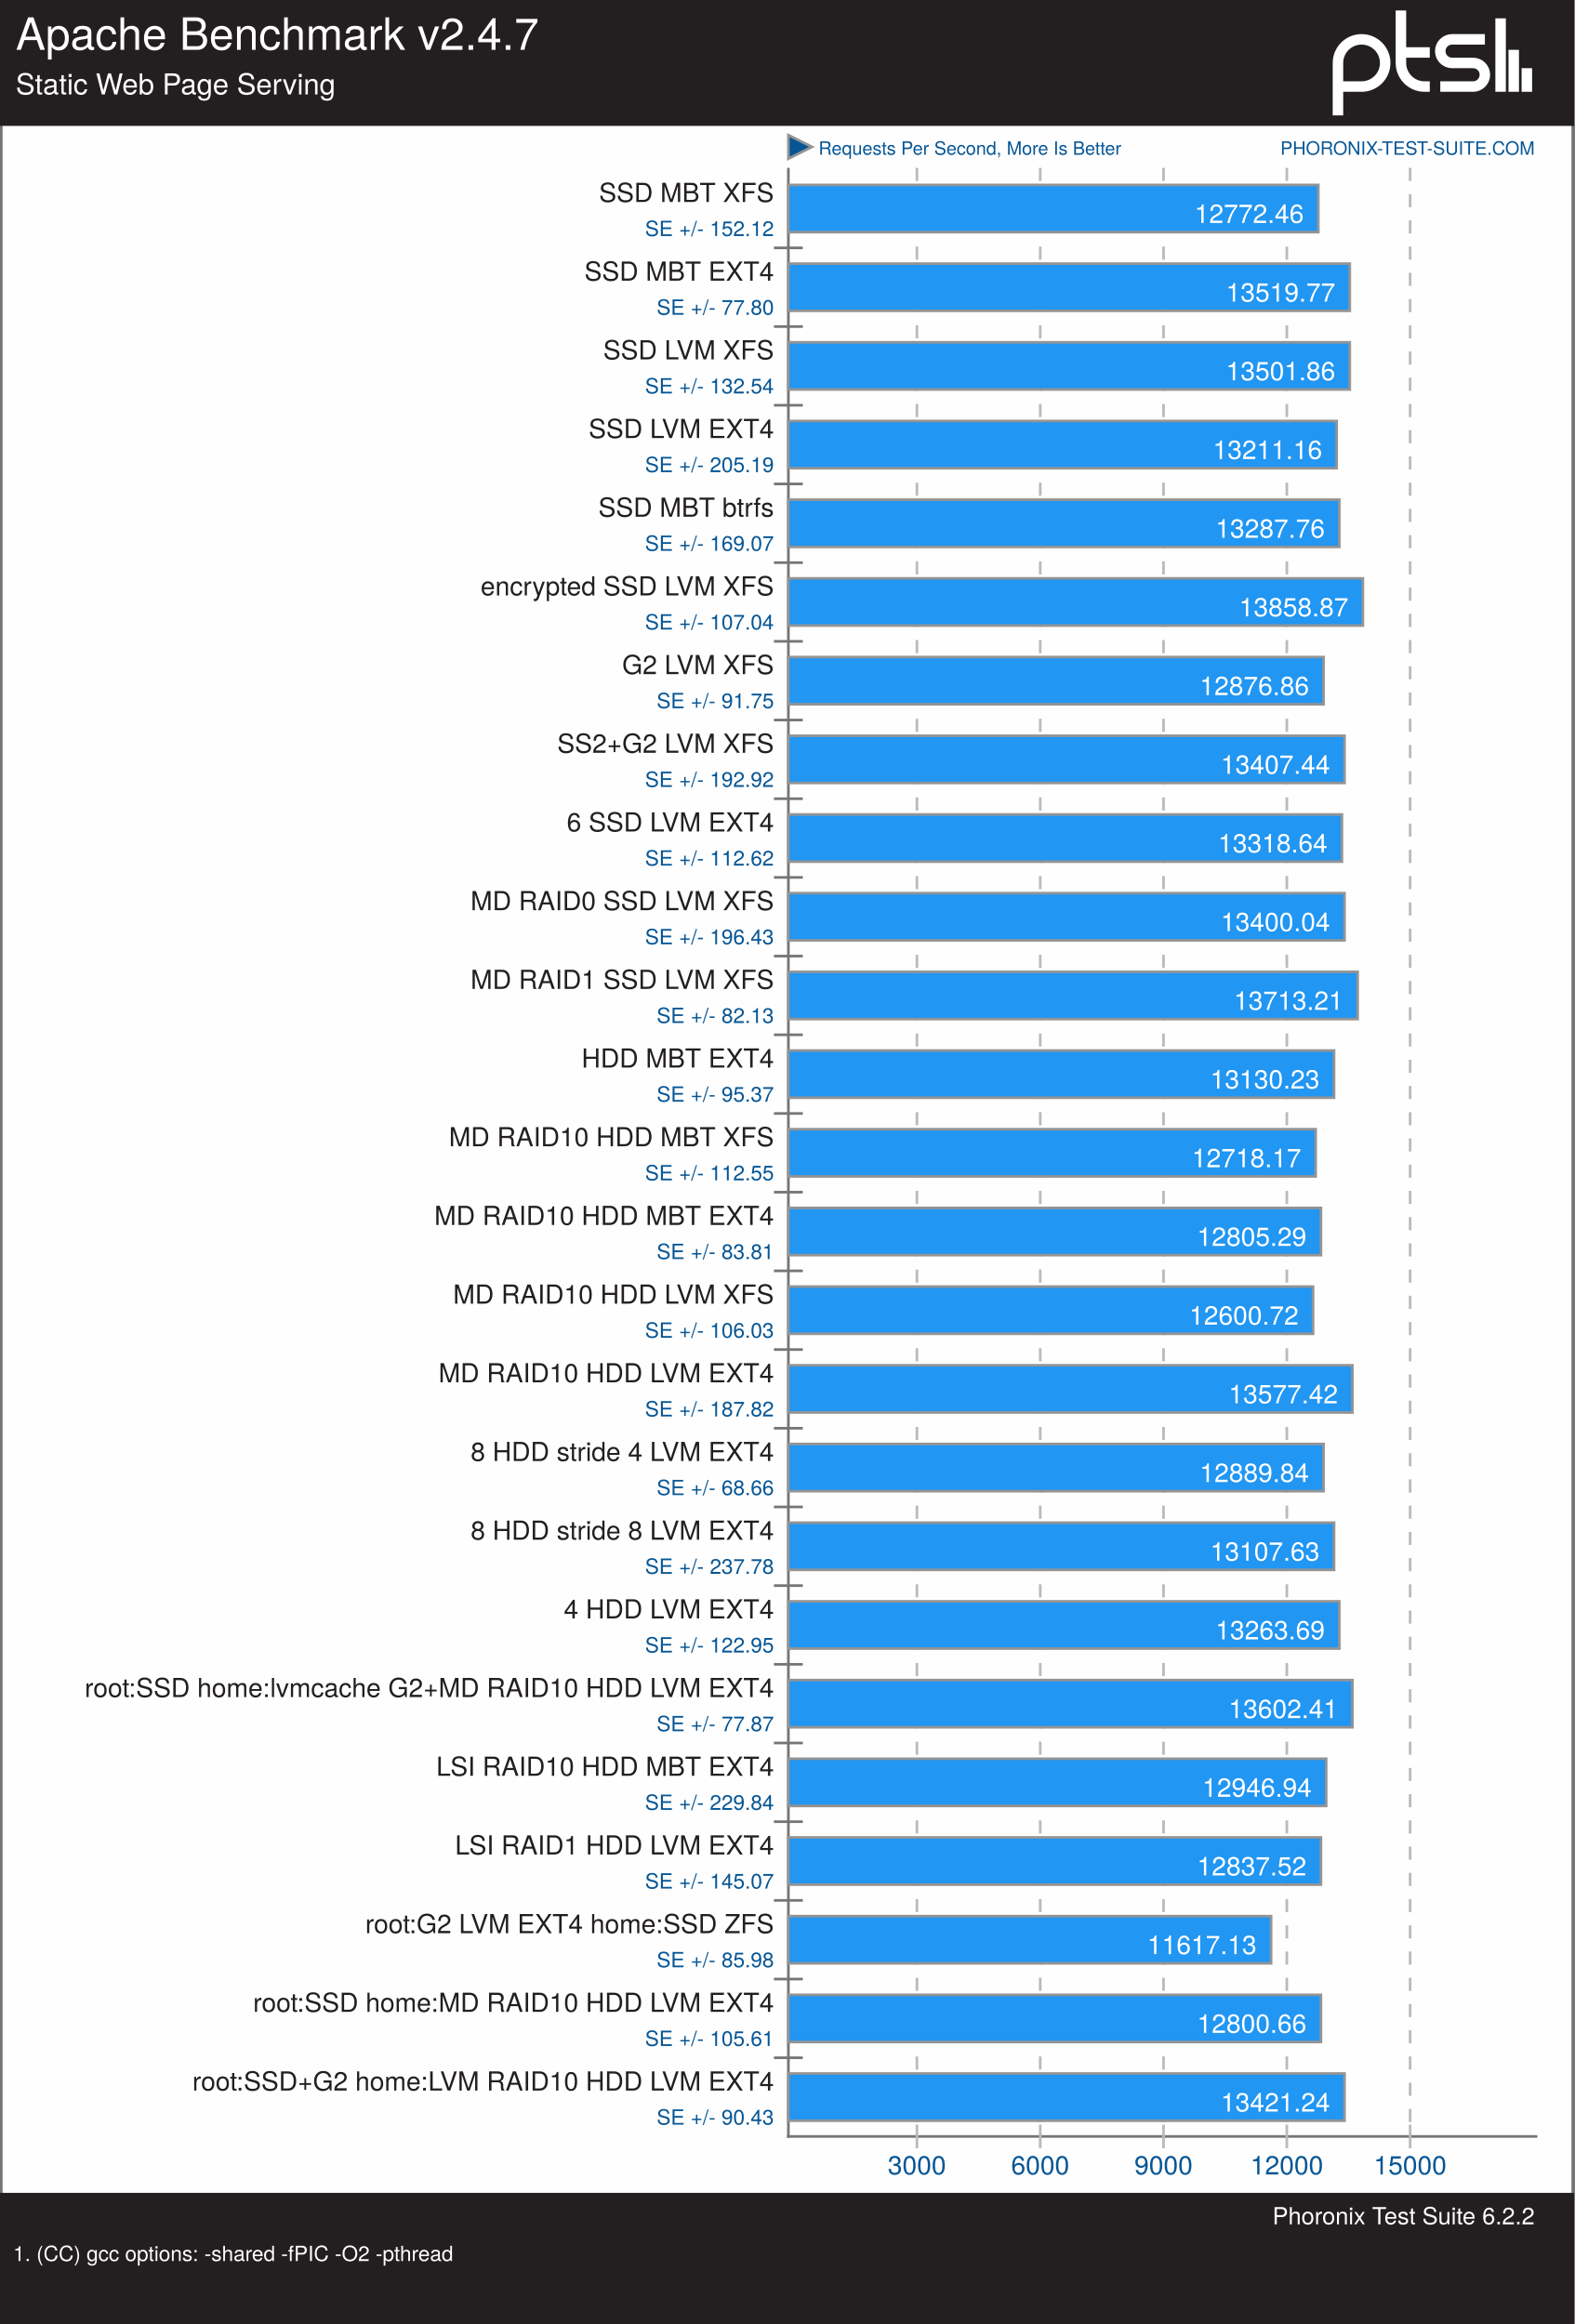
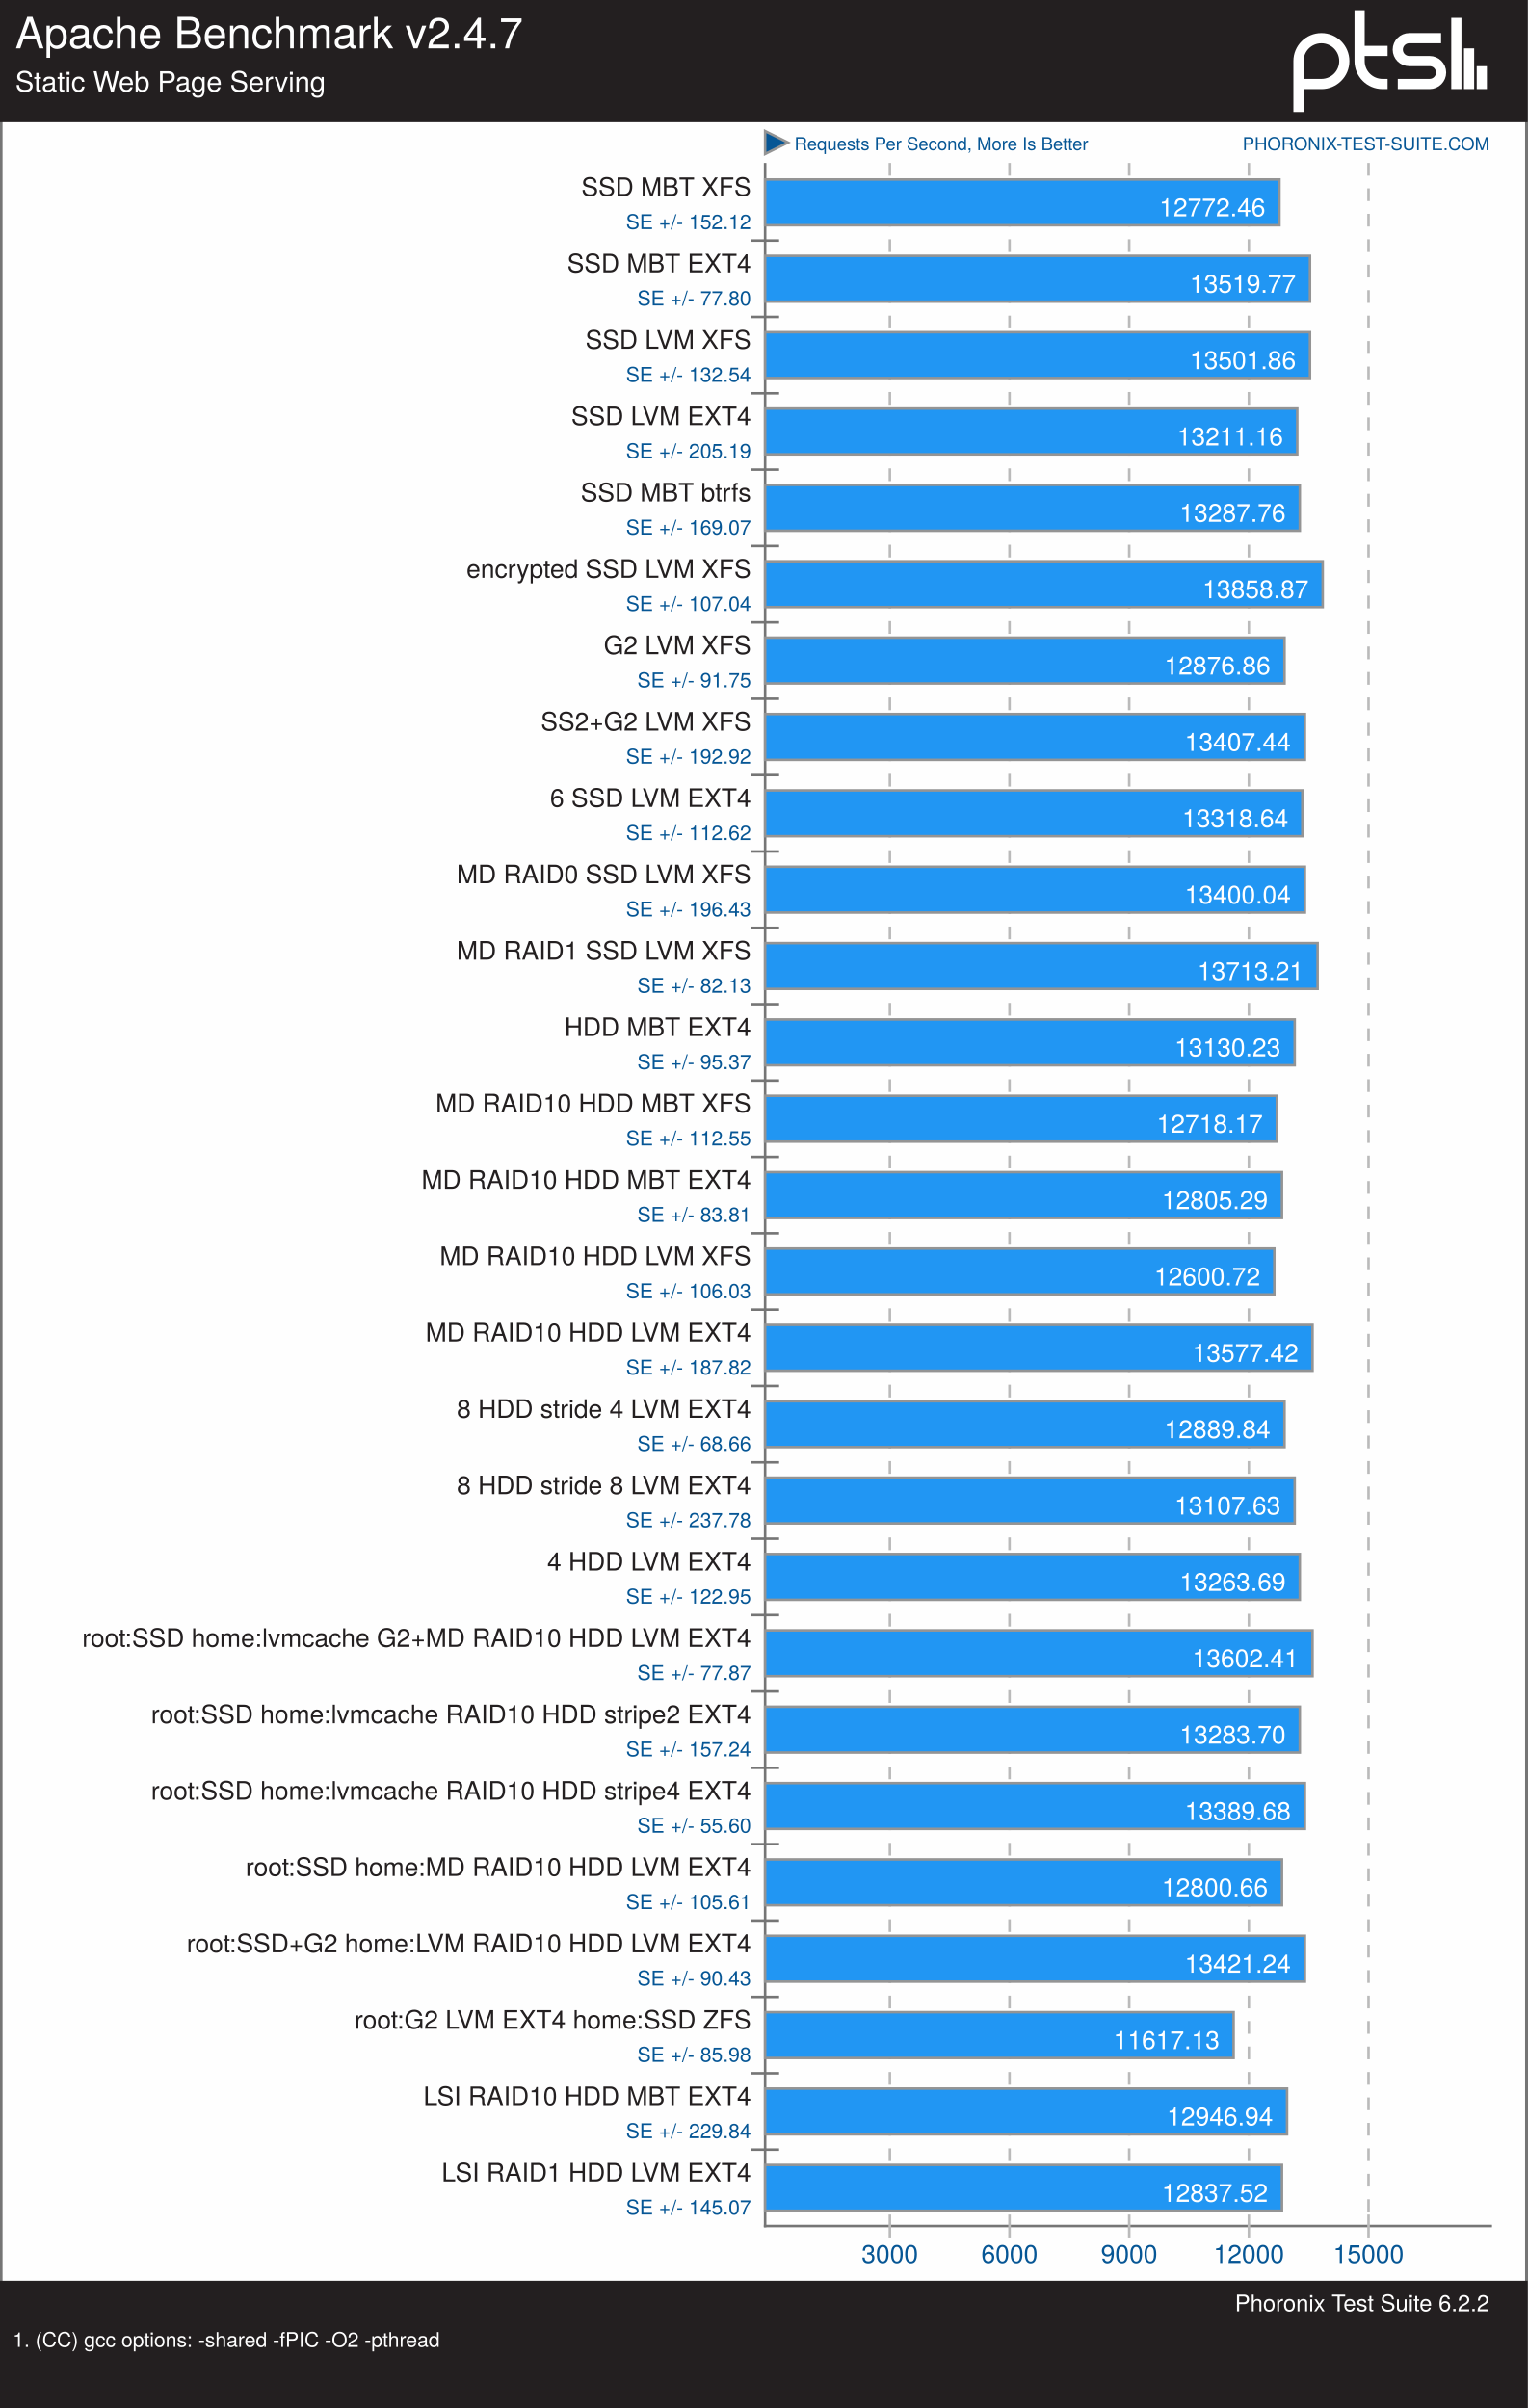
- <svg xmlns="http://www.w3.org/2000/svg" xmlns:xlink="http://www.w3.org/1999/xlink" version="1.1" font-family="sans-serif, droid-sans, helvetica, verdana, tahoma" viewbox="0 0 600 886" width="600" height="886" preserveAspectRatio="xMinYMin meet">
-   <rect x="0" y="0" width="600" height="886" fill="#FEFEFE" stroke="#757575" stroke-width="2" />
+ <svg xmlns="http://www.w3.org/2000/svg" xmlns:xlink="http://www.w3.org/1999/xlink" version="1.1" font-family="sans-serif, droid-sans, helvetica, verdana, tahoma" viewbox="0 0 600 946" width="600" height="946" preserveAspectRatio="xMinYMin meet">
+   <rect x="0" y="0" width="600" height="946" fill="#FEFEFE" stroke="#757575" stroke-width="2" />
  <g stroke="#757575" stroke-width="1">
-     <line x1="300.51" y1="64" x2="300.51" y2="815" />
-     <line x1="300.01" y1="814.5" x2="586" y2="814.5" />
+     <line x1="300.51" y1="64" x2="300.51" y2="875" />
+     <line x1="300.01" y1="874.5" x2="586" y2="874.5" />
  </g>
  <a xlink:href="http://www.phoronix-test-suite.com/" xlink:show="new">
    <text x="585" y="59" font-size="7" fill="#065695" text-anchor="end" xlink:show="new">PHORONIX-TEST-SUITE.COM</text>
  </a>
  <polygon points="309.51,56 300.51,60.5 300.51,51.5" fill="#065695" stroke="#949494" stroke-width="1" />
  <text x="312.01" y="59" font-size="7" fill="#065695" text-anchor="start">Requests Per Second, More Is Better</text>
  <rect x="0" y="0" width="600" height="48" fill="#231f20" />
  <a xlink:href="http://openbenchmarking.org/test/pts/apache-1.6.1" xlink:show="new">
    <text x="6" y="19" font-size="17" fill="#FEFEFE" text-anchor="start" xlink:show="new">Apache Benchmark v2.4.7</text>
  </a>
  <text x="6" y="36" font-size="11" fill="#FEFEFE" text-anchor="start">Static Web Page Serving</text>
  <path d="m74 22v9m-5-16v16m-5-28v28m-23-2h12.5c2.485 0 4.5-2.015 4.5-4.5s-2.015-4.5-4.5-4.5h-8c-2.485 0-4.5-2.015-4.5-4.5s2.015-4.5 4.5-4.5h12.5m-21 5h-11m11 13h-2c-4.971 0-9-4.029-9-9v-20m-24 40v-20c0-4.971 4.029-9 9-9 4.971 0 9 4.029 9 9s-4.029 9-9 9h-9" stroke="#ffffff" stroke-width="4" fill="none" transform="translate(508,4)" />
-   <line x1="300.51" y1="94" x2="300.51" y2="798" stroke="#757575" stroke-width="11" stroke-dasharray="1,29" />
+   <line x1="300.51" y1="94" x2="300.51" y2="858" stroke="#757575" stroke-width="11" stroke-dasharray="1,29" />
  <g font-size="10" fill="#231f20">
    <text x="295.01" y="77" text-anchor="end">SSD MBT XFS</text>
    <text x="295.01" y="107" text-anchor="end">SSD MBT EXT4</text>
    <text x="295.01" y="137" text-anchor="end">SSD LVM XFS</text>
    <text x="295.01" y="167" text-anchor="end">SSD LVM EXT4</text>
    <text x="295.01" y="197" text-anchor="end">SSD MBT btrfs</text>
    <text x="295.01" y="227" text-anchor="end">encrypted SSD LVM XFS</text>
    <text x="295.01" y="257" text-anchor="end">G2 LVM XFS</text>
    <text x="295.01" y="287" text-anchor="end">SS2+G2 LVM XFS</text>
    <text x="295.01" y="317" text-anchor="end">6 SSD LVM EXT4</text>
    <text x="295.01" y="347" text-anchor="end">MD RAID0 SSD LVM XFS</text>
    <text x="295.01" y="377" text-anchor="end">MD RAID1 SSD LVM XFS</text>
    <text x="295.01" y="407" text-anchor="end">HDD MBT EXT4</text>
    <text x="295.01" y="437" text-anchor="end">MD RAID10 HDD MBT XFS</text>
    <text x="295.01" y="467" text-anchor="end">MD RAID10 HDD MBT EXT4</text>
    <text x="295.01" y="497" text-anchor="end">MD RAID10 HDD LVM XFS</text>
    <text x="295.01" y="527" text-anchor="end">MD RAID10 HDD LVM EXT4</text>
    <text x="295.01" y="557" text-anchor="end">8 HDD stride 4 LVM EXT4</text>
    <text x="295.01" y="587" text-anchor="end">8 HDD stride 8 LVM EXT4</text>
    <text x="295.01" y="617" text-anchor="end">4 HDD LVM EXT4</text>
    <text x="295.01" y="647" text-anchor="end">root:SSD home:lvmcache G2+MD RAID10 HDD LVM EXT4</text>
-     <text x="295.01" y="677" text-anchor="end">LSI RAID10 HDD MBT EXT4</text>
-     <text x="295.01" y="707" text-anchor="end">LSI RAID1 HDD LVM EXT4</text>
-     <text x="295.01" y="737" text-anchor="end">root:G2 LVM EXT4 home:SSD ZFS</text>
-     <text x="295.01" y="767" text-anchor="end">root:SSD home:MD RAID10 HDD LVM EXT4</text>
-     <text x="295.01" y="797" text-anchor="end">root:SSD+G2 home:LVM RAID10 HDD LVM EXT4</text>
+     <text x="295.01" y="677" text-anchor="end">root:SSD home:lvmcache RAID10 HDD stripe2 EXT4</text>
+     <text x="295.01" y="707" text-anchor="end">root:SSD home:lvmcache RAID10 HDD stripe4 EXT4</text>
+     <text x="295.01" y="737" text-anchor="end">root:SSD home:MD RAID10 HDD LVM EXT4</text>
+     <text x="295.01" y="767" text-anchor="end">root:SSD+G2 home:LVM RAID10 HDD LVM EXT4</text>
+     <text x="295.01" y="797" text-anchor="end">root:G2 LVM EXT4 home:SSD ZFS</text>
+     <text x="295.01" y="827" text-anchor="end">LSI RAID10 HDD MBT EXT4</text>
+     <text x="295.01" y="857" text-anchor="end">LSI RAID1 HDD LVM EXT4</text>
  </g>
  <g font-size="10" fill="#065695" text-anchor="middle">
-     <text x="349.51" y="829">3000</text>
-     <text x="396.51" y="829">6000</text>
-     <text x="443.51" y="829">9000</text>
-     <text x="490.51" y="829">12000</text>
-     <text x="537.51" y="829">15000</text>
+     <text x="349.51" y="889">3000</text>
+     <text x="396.51" y="889">6000</text>
+     <text x="443.51" y="889">9000</text>
+     <text x="490.51" y="889">12000</text>
+     <text x="537.51" y="889">15000</text>
  </g>
  <g stroke="#BABABA" stroke-width="1">
-     <line x1="349.51" y1="64" x2="349.51" y2="809" stroke-dasharray="5,5" />
-     <line x1="349.51" y1="810" x2="349.51" y2="819" />
-     <line x1="396.51" y1="64" x2="396.51" y2="809" stroke-dasharray="5,5" />
-     <line x1="396.51" y1="810" x2="396.51" y2="819" />
-     <line x1="443.51" y1="64" x2="443.51" y2="809" stroke-dasharray="5,5" />
-     <line x1="443.51" y1="810" x2="443.51" y2="819" />
-     <line x1="490.51" y1="64" x2="490.51" y2="809" stroke-dasharray="5,5" />
-     <line x1="490.51" y1="810" x2="490.51" y2="819" />
-     <line x1="537.51" y1="64" x2="537.51" y2="809" stroke-dasharray="5,5" />
-     <line x1="537.51" y1="810" x2="537.51" y2="819" />
+     <line x1="349.51" y1="64" x2="349.51" y2="869" stroke-dasharray="5,5" />
+     <line x1="349.51" y1="870" x2="349.51" y2="879" />
+     <line x1="396.51" y1="64" x2="396.51" y2="869" stroke-dasharray="5,5" />
+     <line x1="396.51" y1="870" x2="396.51" y2="879" />
+     <line x1="443.51" y1="64" x2="443.51" y2="869" stroke-dasharray="5,5" />
+     <line x1="443.51" y1="870" x2="443.51" y2="879" />
+     <line x1="490.51" y1="64" x2="490.51" y2="869" stroke-dasharray="5,5" />
+     <line x1="490.51" y1="870" x2="490.51" y2="879" />
+     <line x1="537.51" y1="64" x2="537.51" y2="869" stroke-dasharray="5,5" />
+     <line x1="537.51" y1="870" x2="537.51" y2="879" />
  </g>
  <g stroke="#949494" stroke-width="1">
    <rect x="300.51" y="70.5" height="18" width="202" fill="#2196f3" xlink:title="SSD MBT XFS: 12772.46" />
    <rect x="300.51" y="100.5" height="18" width="214" fill="#2196f3" xlink:title="SSD MBT EXT4: 13519.77" />
    <rect x="300.51" y="130.5" height="18" width="214" fill="#2196f3" xlink:title="SSD LVM XFS: 13501.86" />
    <rect x="300.51" y="160.5" height="18" width="209" fill="#2196f3" xlink:title="SSD LVM EXT4: 13211.16" />
    <rect x="300.51" y="190.5" height="18" width="210" fill="#2196f3" xlink:title="SSD MBT btrfs: 13287.76" />
    <rect x="300.51" y="220.5" height="18" width="219" fill="#2196f3" xlink:title="encrypted SSD LVM XFS: 13858.87" />
    <rect x="300.51" y="250.5" height="18" width="204" fill="#2196f3" xlink:title="G2 LVM XFS: 12876.86" />
    <rect x="300.51" y="280.5" height="18" width="212" fill="#2196f3" xlink:title="SS2+G2 LVM XFS: 13407.44" />
    <rect x="300.51" y="310.5" height="18" width="211" fill="#2196f3" xlink:title="6 SSD LVM EXT4: 13318.64" />
    <rect x="300.51" y="340.5" height="18" width="212" fill="#2196f3" xlink:title="MD RAID0 SSD LVM XFS: 13400.04" />
    <rect x="300.51" y="370.5" height="18" width="217" fill="#2196f3" xlink:title="MD RAID1 SSD LVM XFS: 13713.21" />
    <rect x="300.51" y="400.5" height="18" width="208" fill="#2196f3" xlink:title="HDD MBT EXT4: 13130.23" />
    <rect x="300.51" y="430.5" height="18" width="201" fill="#2196f3" xlink:title="MD RAID10 HDD MBT XFS: 12718.17" />
    <rect x="300.51" y="460.5" height="18" width="203" fill="#2196f3" xlink:title="MD RAID10 HDD MBT EXT4: 12805.29" />
    <rect x="300.51" y="490.5" height="18" width="200" fill="#2196f3" xlink:title="MD RAID10 HDD LVM XFS: 12600.72" />
    <rect x="300.51" y="520.5" height="18" width="215" fill="#2196f3" xlink:title="MD RAID10 HDD LVM EXT4: 13577.42" />
    <rect x="300.51" y="550.5" height="18" width="204" fill="#2196f3" xlink:title="8 HDD stride 4 LVM EXT4: 12889.84" />
    <rect x="300.51" y="580.5" height="18" width="208" fill="#2196f3" xlink:title="8 HDD stride 8 LVM EXT4: 13107.63" />
    <rect x="300.51" y="610.5" height="18" width="210" fill="#2196f3" xlink:title="4 HDD LVM EXT4: 13263.69" />
    <rect x="300.51" y="640.5" height="18" width="215" fill="#2196f3" xlink:title="root:SSD home:lvmcache G2+MD RAID10 HDD LVM EXT4: 13602.41" />
-     <rect x="300.51" y="670.5" height="18" width="205" fill="#2196f3" xlink:title="LSI RAID10 HDD MBT EXT4: 12946.94" />
-     <rect x="300.51" y="700.5" height="18" width="203" fill="#2196f3" xlink:title="LSI RAID1 HDD LVM EXT4: 12837.52" />
-     <rect x="300.51" y="730.5" height="18" width="184" fill="#2196f3" xlink:title="root:G2 LVM EXT4 home:SSD ZFS: 11617.13" />
-     <rect x="300.51" y="760.5" height="18" width="203" fill="#2196f3" xlink:title="root:SSD home:MD RAID10 HDD LVM EXT4: 12800.66" />
-     <rect x="300.51" y="790.5" height="18" width="212" fill="#2196f3" xlink:title="root:SSD+G2 home:LVM RAID10 HDD LVM EXT4: 13421.24" />
+     <rect x="300.51" y="670.5" height="18" width="210" fill="#2196f3" xlink:title="root:SSD home:lvmcache RAID10 HDD stripe2 EXT4: 13283.70" />
+     <rect x="300.51" y="700.5" height="18" width="212" fill="#2196f3" xlink:title="root:SSD home:lvmcache RAID10 HDD stripe4 EXT4: 13389.68" />
+     <rect x="300.51" y="730.5" height="18" width="203" fill="#2196f3" xlink:title="root:SSD home:MD RAID10 HDD LVM EXT4: 12800.66" />
+     <rect x="300.51" y="760.5" height="18" width="212" fill="#2196f3" xlink:title="root:SSD+G2 home:LVM RAID10 HDD LVM EXT4: 13421.24" />
+     <rect x="300.51" y="790.5" height="18" width="184" fill="#2196f3" xlink:title="root:G2 LVM EXT4 home:SSD ZFS: 11617.13" />
+     <rect x="300.51" y="820.5" height="18" width="205" fill="#2196f3" xlink:title="LSI RAID10 HDD MBT EXT4: 12946.94" />
+     <rect x="300.51" y="850.5" height="18" width="203" fill="#2196f3" xlink:title="LSI RAID1 HDD LVM EXT4: 12837.52" />
  </g>
  <g font-size="8" fill="#065695" text-anchor="end">
    <text y="90" x="295.01">SE +/- 152.12</text>
    <text y="120" x="295.01">SE +/- 77.80</text>
    <text y="150" x="295.01">SE +/- 132.54</text>
    <text y="180" x="295.01">SE +/- 205.19</text>
    <text y="210" x="295.01">SE +/- 169.07</text>
    <text y="240" x="295.01">SE +/- 107.04</text>
    <text y="270" x="295.01">SE +/- 91.75</text>
    <text y="300" x="295.01">SE +/- 192.92</text>
    <text y="330" x="295.01">SE +/- 112.62</text>
    <text y="360" x="295.01">SE +/- 196.43</text>
    <text y="390" x="295.01">SE +/- 82.13</text>
    <text y="420" x="295.01">SE +/- 95.37</text>
    <text y="450" x="295.01">SE +/- 112.55</text>
    <text y="480" x="295.01">SE +/- 83.81</text>
    <text y="510" x="295.01">SE +/- 106.03</text>
    <text y="540" x="295.01">SE +/- 187.82</text>
    <text y="570" x="295.01">SE +/- 68.66</text>
    <text y="600" x="295.01">SE +/- 237.78</text>
    <text y="630" x="295.01">SE +/- 122.95</text>
    <text y="660" x="295.01">SE +/- 77.87</text>
-     <text y="690" x="295.01">SE +/- 229.84</text>
-     <text y="720" x="295.01">SE +/- 145.07</text>
-     <text y="750" x="295.01">SE +/- 85.98</text>
-     <text y="780" x="295.01">SE +/- 105.61</text>
-     <text y="810" x="295.01">SE +/- 90.43</text>
+     <text y="690" x="295.01">SE +/- 157.24</text>
+     <text y="720" x="295.01">SE +/- 55.60</text>
+     <text y="750" x="295.01">SE +/- 105.61</text>
+     <text y="780" x="295.01">SE +/- 90.43</text>
+     <text y="810" x="295.01">SE +/- 85.98</text>
+     <text y="840" x="295.01">SE +/- 229.84</text>
+     <text y="870" x="295.01">SE +/- 145.07</text>
  </g>
  <g font-size="10" fill="#FFFFFF">
    <text x="497.01" y="85" text-anchor="end">12772.46</text>
    <text x="509.01" y="115" text-anchor="end">13519.77</text>
    <text x="509.01" y="145" text-anchor="end">13501.86</text>
    <text x="504.01" y="175" text-anchor="end">13211.16</text>
    <text x="505.01" y="205" text-anchor="end">13287.76</text>
    <text x="514.01" y="235" text-anchor="end">13858.87</text>
    <text x="499.01" y="265" text-anchor="end">12876.86</text>
    <text x="507.01" y="295" text-anchor="end">13407.44</text>
    <text x="506.01" y="325" text-anchor="end">13318.64</text>
    <text x="507.01" y="355" text-anchor="end">13400.04</text>
    <text x="512.01" y="385" text-anchor="end">13713.21</text>
    <text x="503.01" y="415" text-anchor="end">13130.23</text>
    <text x="496.01" y="445" text-anchor="end">12718.17</text>
    <text x="498.01" y="475" text-anchor="end">12805.29</text>
    <text x="495.01" y="505" text-anchor="end">12600.72</text>
    <text x="510.01" y="535" text-anchor="end">13577.42</text>
    <text x="499.01" y="565" text-anchor="end">12889.84</text>
    <text x="503.01" y="595" text-anchor="end">13107.63</text>
    <text x="505.01" y="625" text-anchor="end">13263.69</text>
    <text x="510.01" y="655" text-anchor="end">13602.41</text>
-     <text x="500.01" y="685" text-anchor="end">12946.94</text>
-     <text x="498.01" y="715" text-anchor="end">12837.52</text>
-     <text x="479.01" y="745" text-anchor="end">11617.13</text>
-     <text x="498.01" y="775" text-anchor="end">12800.66</text>
-     <text x="507.01" y="805" text-anchor="end">13421.24</text>
+     <text x="505.01" y="685" text-anchor="end">13283.70</text>
+     <text x="507.01" y="715" text-anchor="end">13389.68</text>
+     <text x="498.01" y="745" text-anchor="end">12800.66</text>
+     <text x="507.01" y="775" text-anchor="end">13421.24</text>
+     <text x="479.01" y="805" text-anchor="end">11617.13</text>
+     <text x="500.01" y="835" text-anchor="end">12946.94</text>
+     <text x="498.01" y="865" text-anchor="end">12837.52</text>
  </g>
-   <rect x="0" y="836" width="600" height="50" fill="#231f20" />
+   <rect x="0" y="896" width="600" height="50" fill="#231f20" />
  <a xlink:href="http://www.phoronix-test-suite.com/" xlink:show="new">
-     <text x="585" y="848" font-size="9" fill="#FEFEFE" text-anchor="end" xlink:show="new">Phoronix Test Suite 6.2.2</text>
+     <text x="585" y="908" font-size="9" fill="#FEFEFE" text-anchor="end" xlink:show="new">Phoronix Test Suite 6.2.2</text>
  </a>
-   <text x="5" y="862" font-size="8" fill="#FEFEFE" text-anchor="start" xlink:title="-shared -fPIC -O2 -pthread" width="595">1. (CC) gcc options: -shared -fPIC -O2 -pthread</text>
+   <text x="5" y="922" font-size="8" fill="#FEFEFE" text-anchor="start" xlink:title="-shared -fPIC -O2 -pthread" width="595">1. (CC) gcc options: -shared -fPIC -O2 -pthread</text>
</svg>
